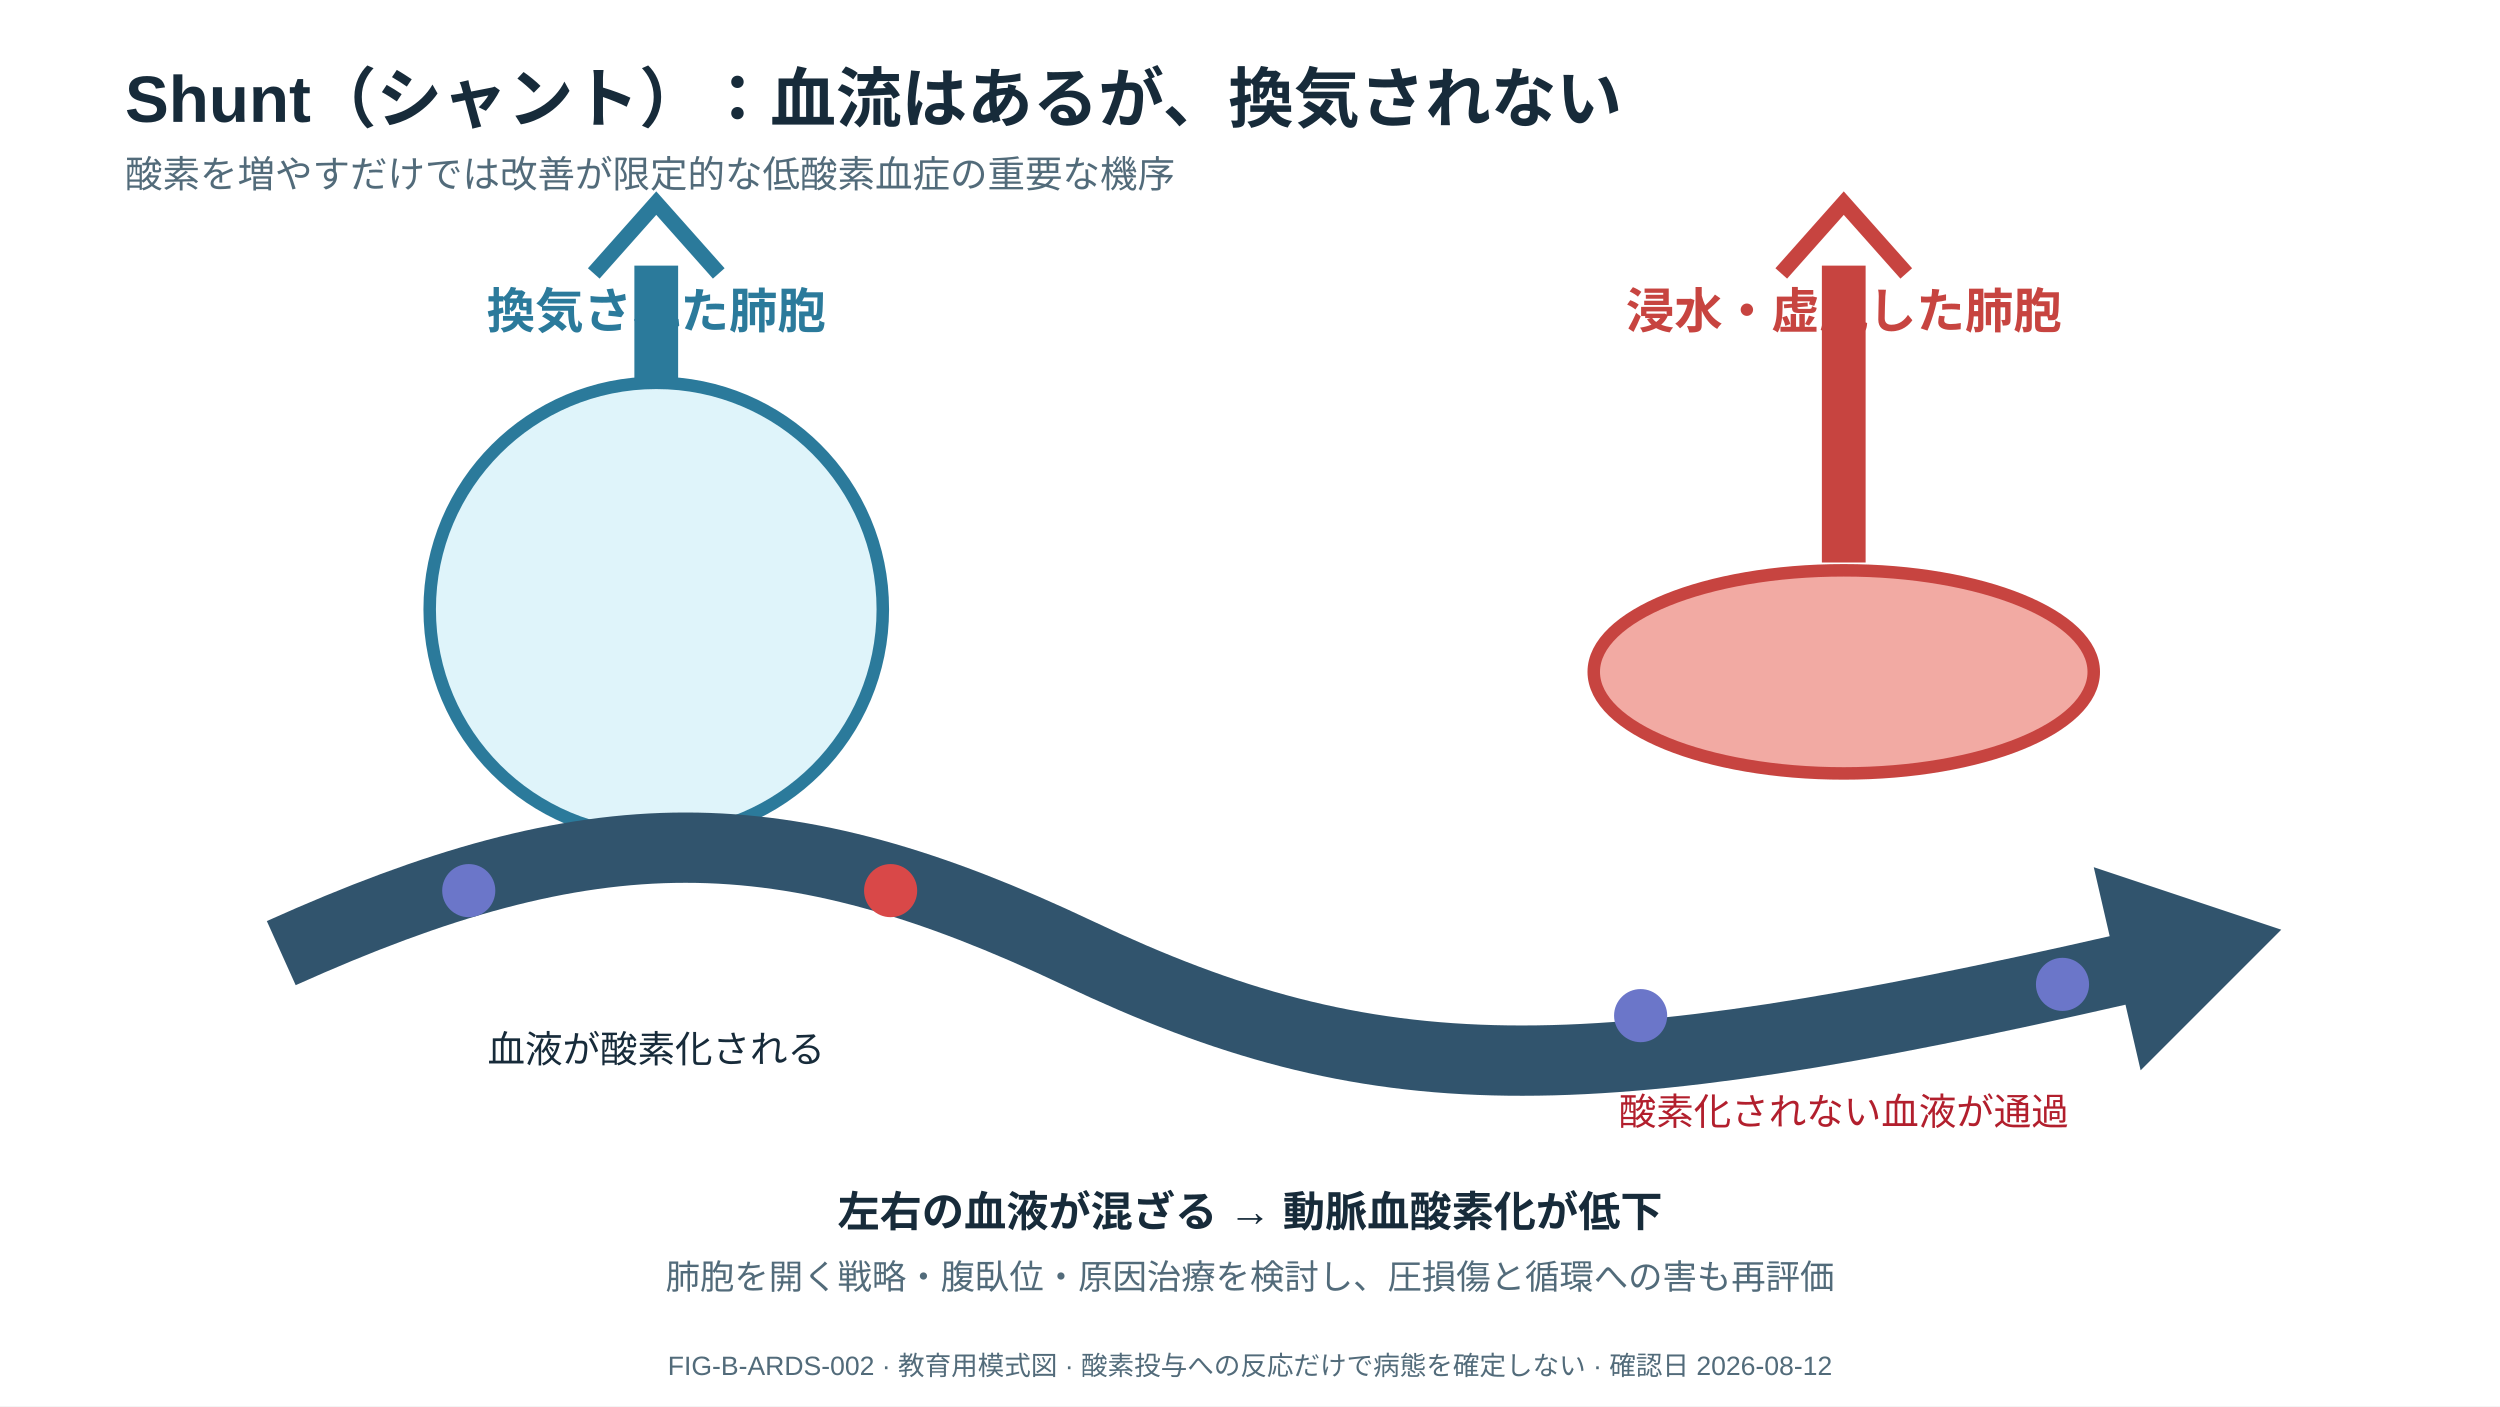
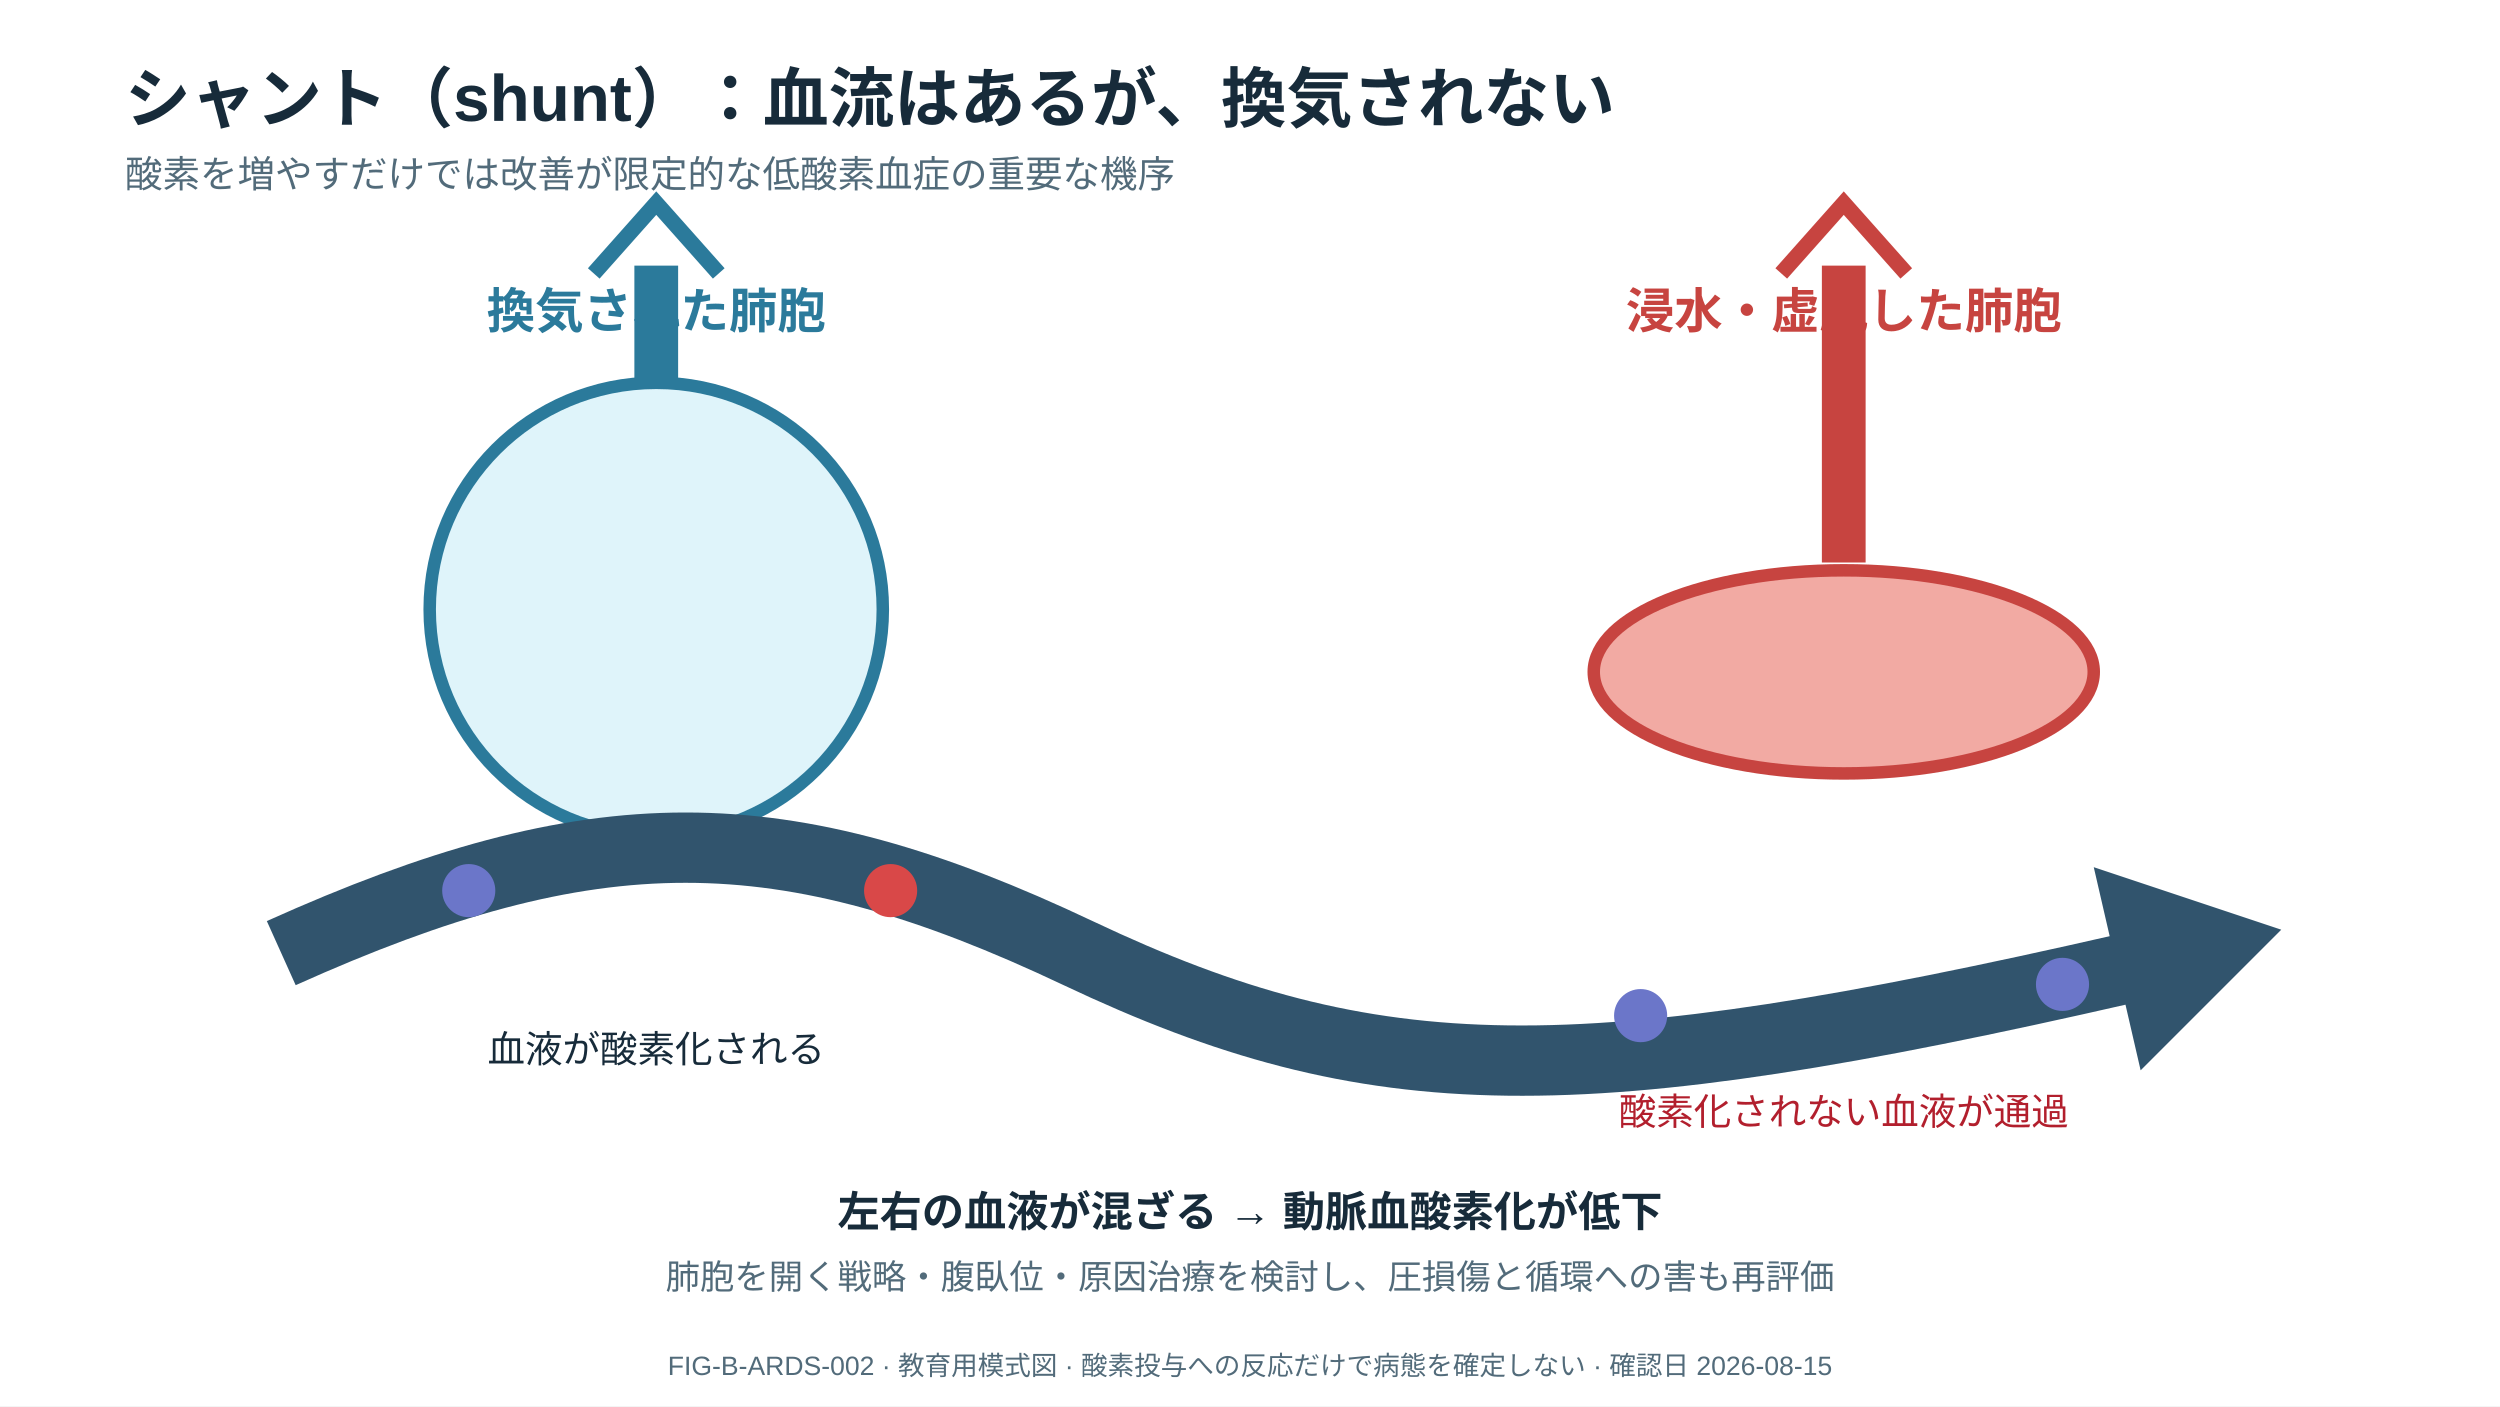
<svg xmlns="http://www.w3.org/2000/svg" width="1600" height="900" viewBox="0 0 1600 900" role="img" aria-labelledby="title desc">
  <rect width="1600" height="900" fill="#fff" />
-   <text x="80" y="78" font-family="Hiragino Sans, Yu Gothic, Arial, sans-serif" font-size="42" font-weight="700" fill="#172B3A">Shunt（シャント）：血流はあるが、換気されない</text>
+   <text x="80" y="78" font-family="Hiragino Sans, Yu Gothic, Arial, sans-serif" font-size="42" font-weight="700" fill="#172B3A">シャント（shunt）：血流はあるが、換気されない</text>
  <text x="80" y="120" font-family="Hiragino Sans, Yu Gothic, Arial, sans-serif" font-size="24" fill="#526B7A">酸素を増やすだけでは改善が限定的な低酸素血症の重要な機序</text>
  <g font-family="Hiragino Sans, Yu Gothic, Arial, sans-serif" text-anchor="middle">
    <text x="420" y="210" font-size="31" font-weight="700" fill="#2B7A9B">換気された肺胞</text>
    <text x="1180" y="210" font-size="31" font-weight="700" fill="#C74440">浸水・虚脱した肺胞</text>
  </g>
  <circle cx="420" cy="390" r="145" fill="#DFF4FA" stroke="#2B7A9B" stroke-width="8" />
  <path d="M420 245 V170" stroke="#2B7A9B" stroke-width="28" />
  <path d="M380 175 l40 -45 l40 45" fill="none" stroke="#2B7A9B" stroke-width="10" />
  <ellipse cx="1180" cy="430" rx="160" ry="65" fill="#F2AAA3" stroke="#C74440" stroke-width="8" />
  <path d="M1180 360 V170" stroke="#C74440" stroke-width="28" />
  <path d="M1140 175 l40 -45 l40 45" fill="none" stroke="#C74440" stroke-width="10" />
  <path d="M180 610 C380 520 500 520 690 610 S1010 700 1360 620" fill="none" stroke="#31546D" stroke-width="45" />
  <path d="M1340 555 L1460 595 L1370 685 Z" fill="#31546D" />
  <circle cx="300" cy="570" r="17" fill="#6B76C9" />
  <circle cx="570" cy="570" r="17" fill="#D94848" />
  <circle cx="1050" cy="650" r="17" fill="#6B76C9" />
  <circle cx="1320" cy="630" r="17" fill="#6B76C9" />
  <g font-family="Hiragino Sans, Yu Gothic, Arial, sans-serif" text-anchor="middle">
    <text x="420" y="680" font-size="24" fill="#172B3A">血液が酸素化される</text>
    <text x="1180" y="720" font-size="24" fill="#B21F2D">酸素化されない血液が通過</text>
    <text x="800" y="785" font-size="27" font-weight="700" fill="#172B3A">左右の血液が混ざる → 動脈血酸素化が低下</text>
    <text x="800" y="825" font-size="22" fill="#526B7A">肺胞を開く戦略・腹臥位・原因治療を検討し、圧損傷と循環への害も再評価</text>
  </g>
-   <text x="800" y="880" text-anchor="middle" font-family="Hiragino Sans, Yu Gothic, Arial, sans-serif" font-size="17" fill="#526B7A">FIG-B-ARDS-002 · 教育用模式図 · 酸素投与への反応だけで病態を確定しない · 確認日 2026-08-12</text>
+   <text x="800" y="880" text-anchor="middle" font-family="Hiragino Sans, Yu Gothic, Arial, sans-serif" font-size="17" fill="#526B7A">FIG-B-ARDS-002 · 教育用模式図 · 酸素投与への反応だけで病態を確定しない · 確認日 2026-08-15</text>
</svg>
